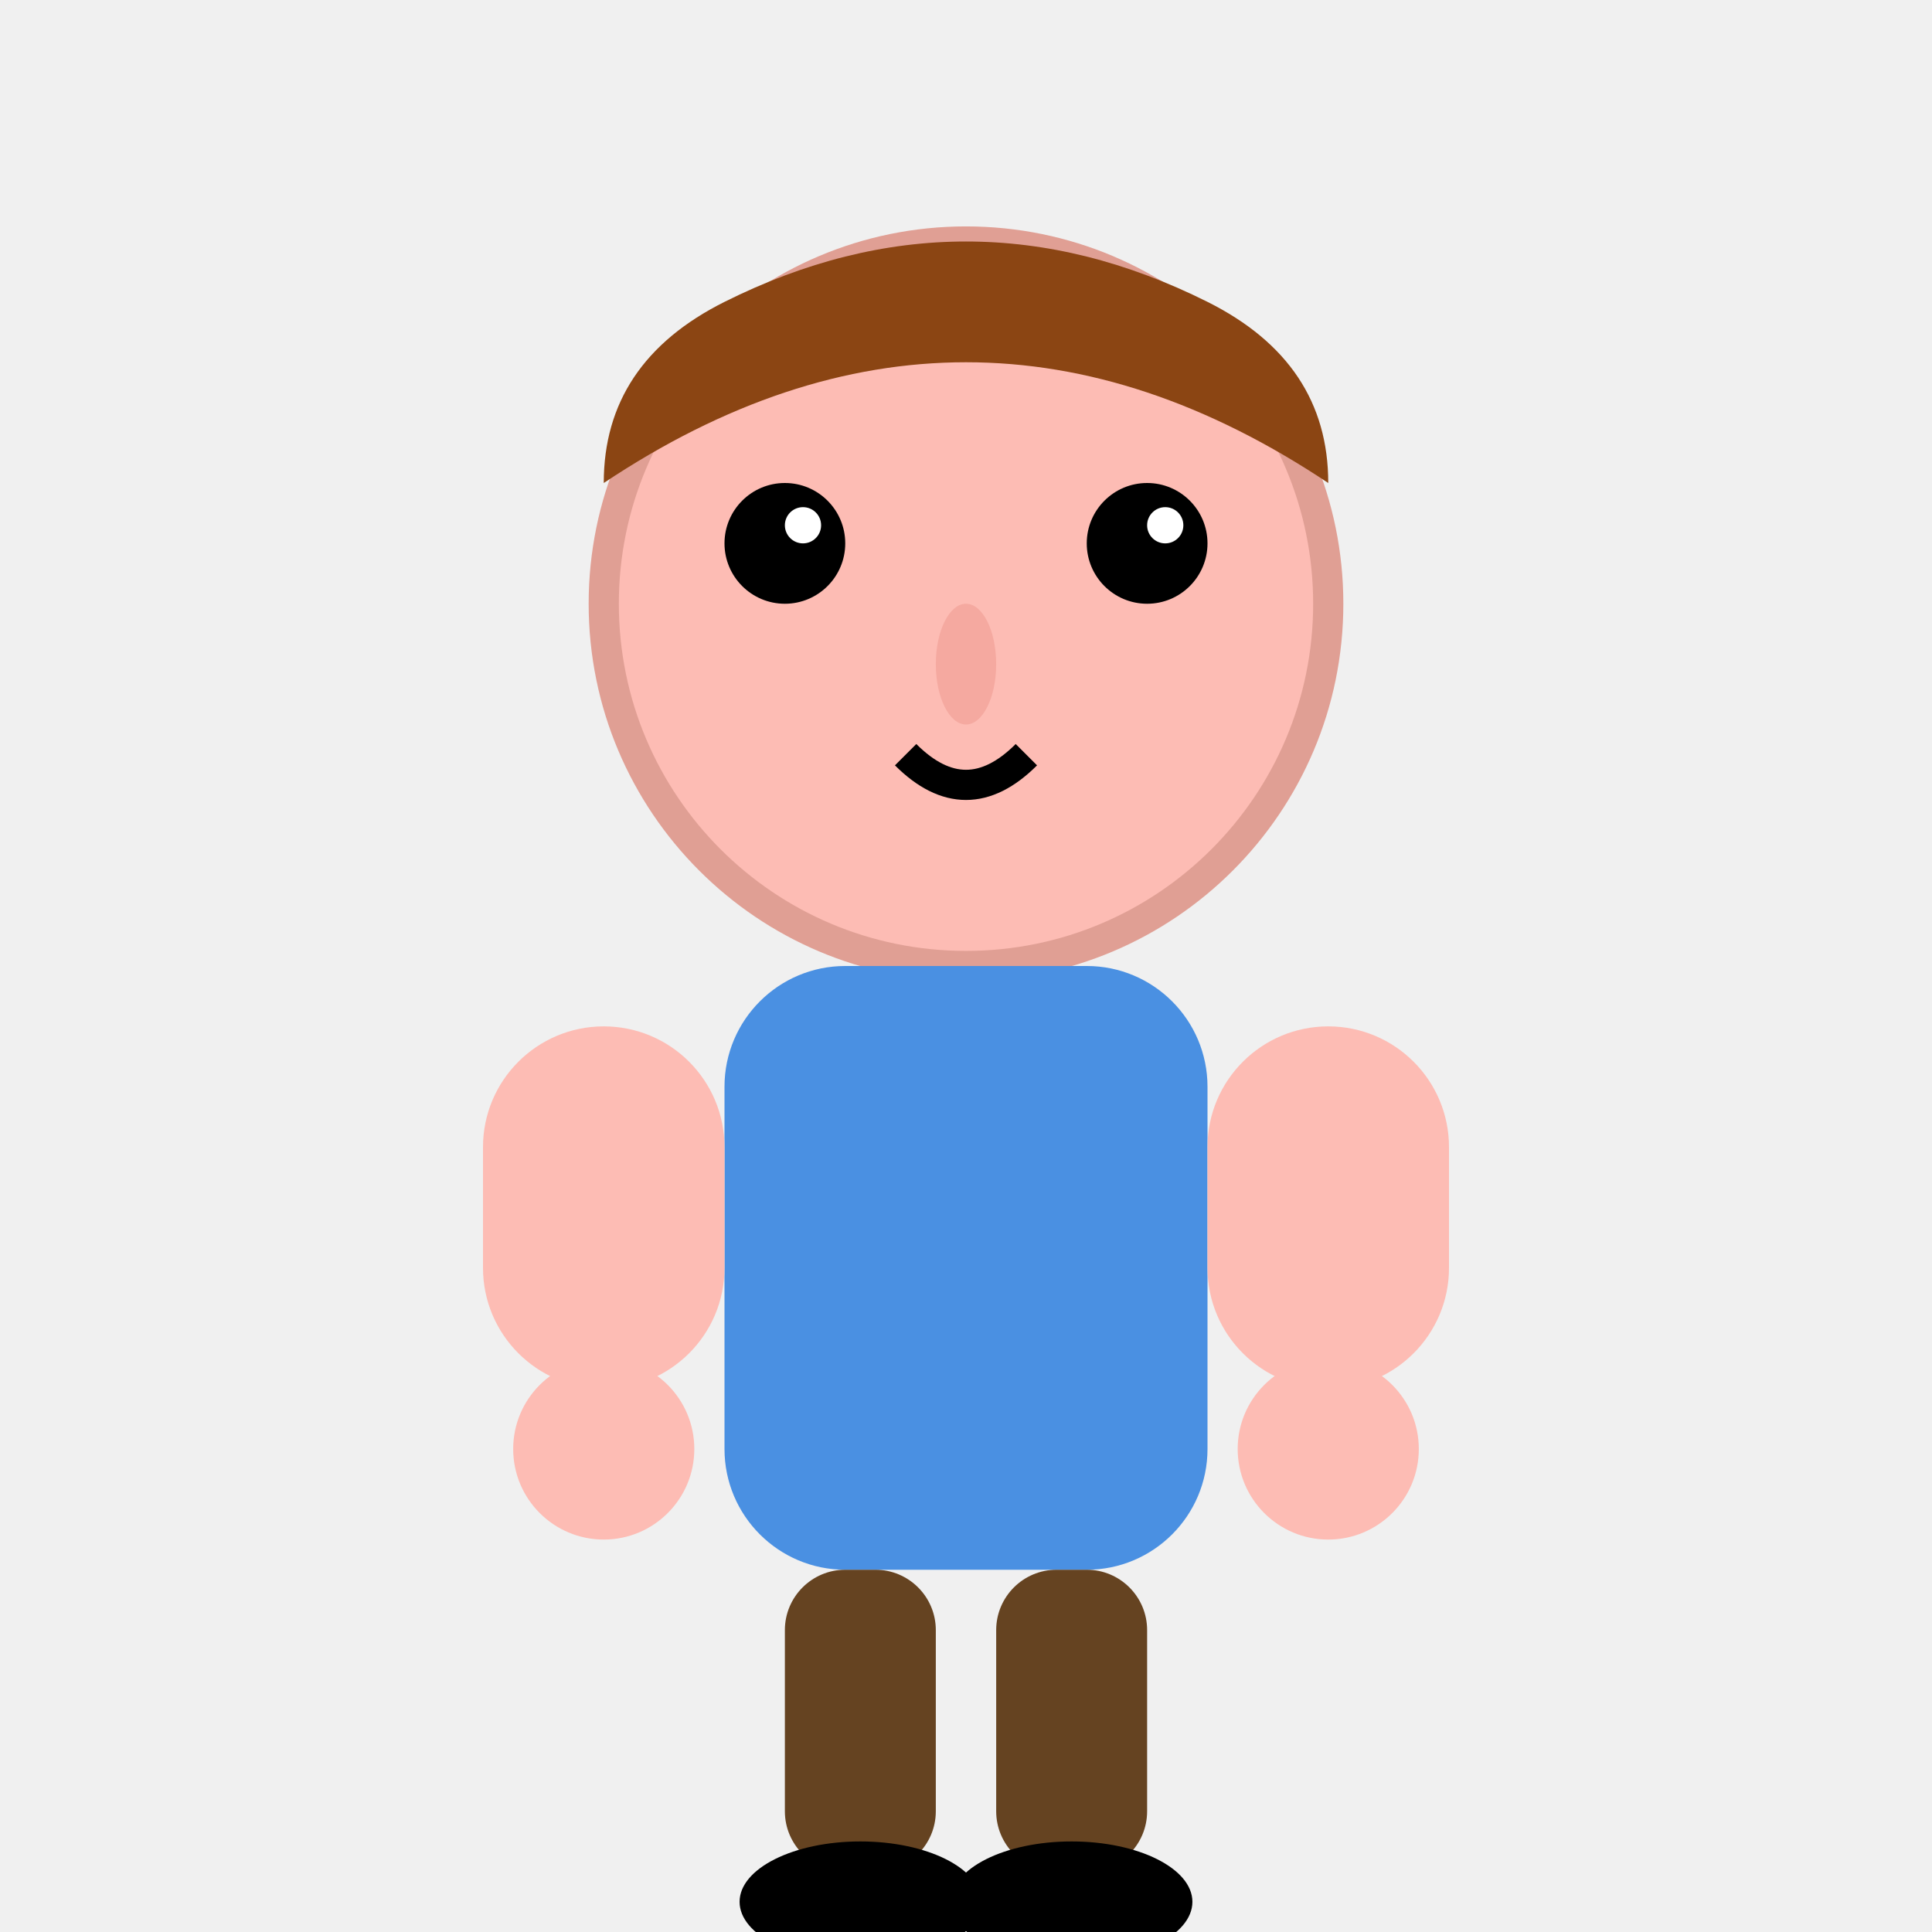
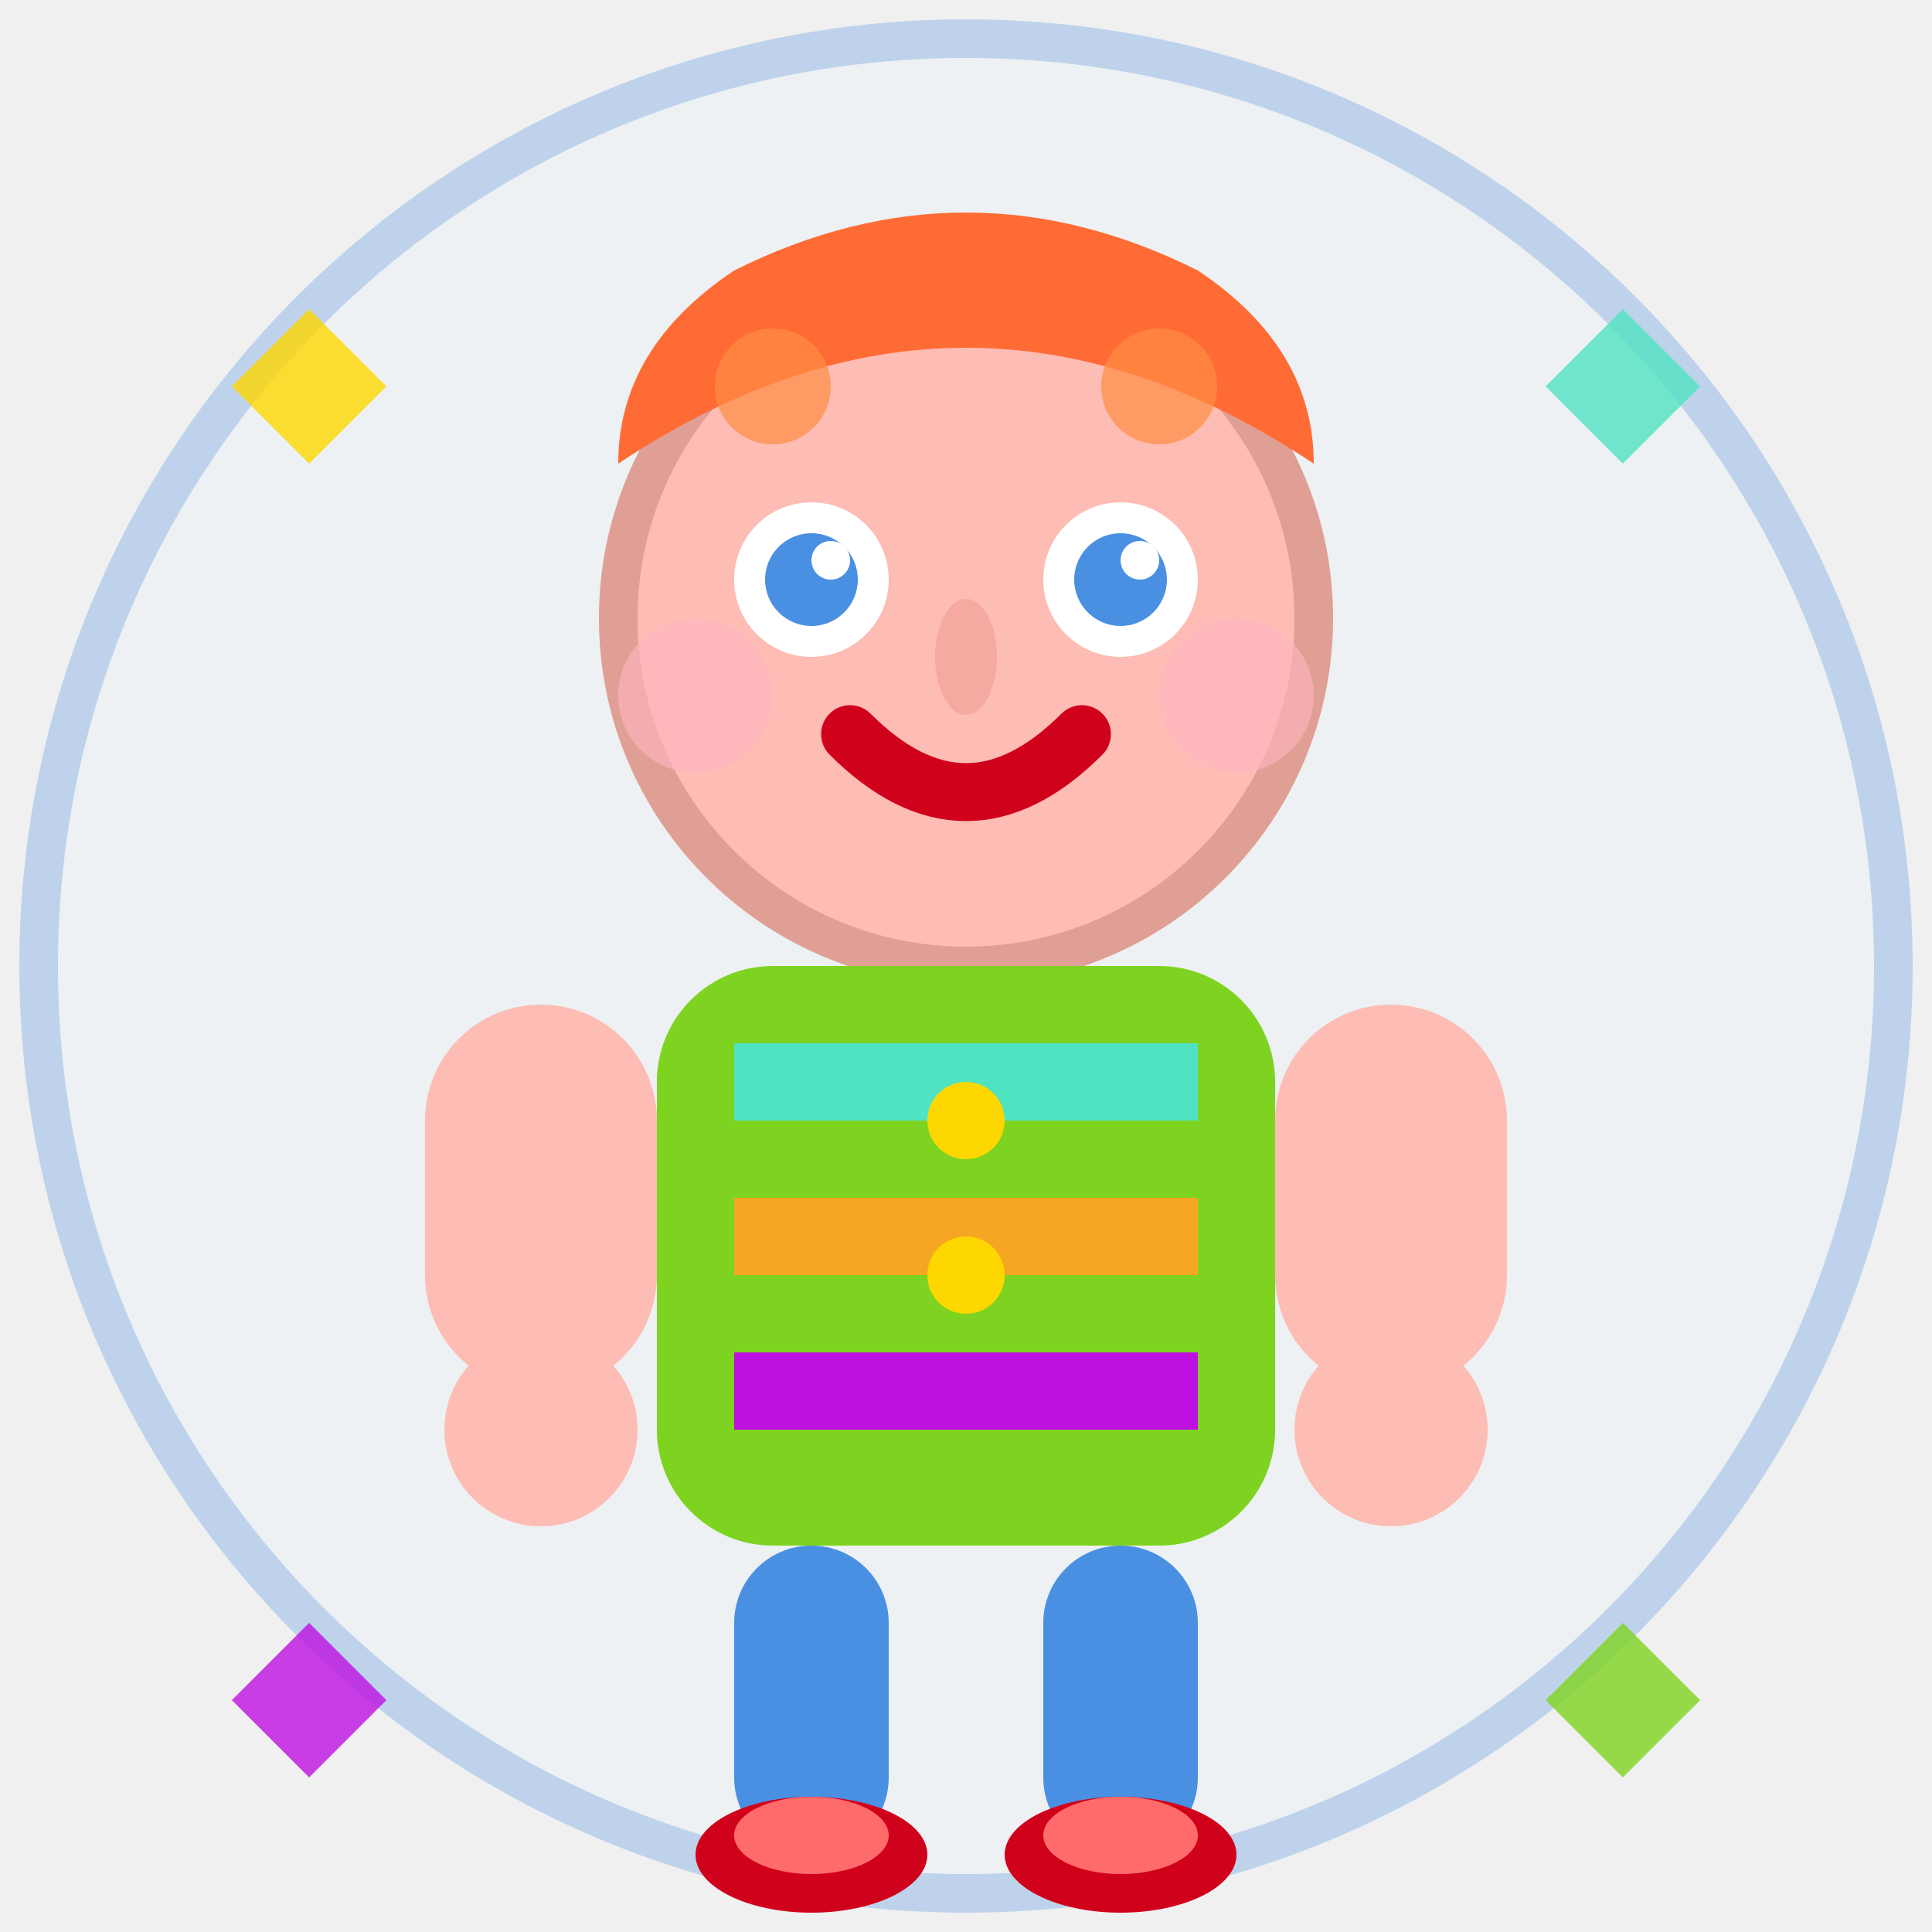
- <svg xmlns="http://www.w3.org/2000/svg" width="32" height="32" viewBox="0 0 32 32">
-   <circle cx="16" cy="10" r="6" fill="#FDBCB4" stroke="#E09F94" stroke-width="0.5" />
-   <path d="M10 8 Q16 4 22 8 Q22 6 20 5 Q16 3 12 5 Q10 6 10 8" fill="#8B4513" />
-   <circle cx="13" cy="9" r="1" fill="#000" />
-   <circle cx="19" cy="9" r="1" fill="#000" />
-   <circle cx="13.3" cy="8.7" r="0.3" fill="#FFF" />
-   <circle cx="19.3" cy="8.7" r="0.3" fill="#FFF" />
-   <ellipse cx="16" cy="11" rx="0.5" ry="1" fill="#F5A9A0" />
-   <path d="M15 12.5 Q16 13.5 17 12.5" stroke="#000" stroke-width="0.5" fill="none" />
-   <rect x="12" y="16" width="8" height="10" rx="2" fill="#4A90E2" />
-   <rect x="8" y="17" width="4" height="6" rx="2" fill="#FDBCB4" />
-   <rect x="20" y="17" width="4" height="6" rx="2" fill="#FDBCB4" />
-   <circle cx="10" cy="24" r="1.5" fill="#FDBCB4" />
-   <circle cx="22" cy="24" r="1.5" fill="#FDBCB4" />
-   <rect x="13" y="26" width="2.5" height="5" rx="1" fill="#654321" />
-   <rect x="16.5" y="26" width="2.5" height="5" rx="1" fill="#654321" />
-   <ellipse cx="14.25" cy="31.5" rx="2" ry="1" fill="#000" />
-   <ellipse cx="17.75" cy="31.5" rx="2" ry="1" fill="#000" />
+ <svg xmlns="http://www.w3.org/2000/svg" width="50" height="50" viewBox="0 0 50 50">
+   <circle cx="25" cy="25" r="24" fill="#E8F4FD" stroke="#4A90E2" stroke-width="1" opacity="0.3" />
+   <circle cx="25" cy="16" r="9" fill="#FDBCB4" stroke="#E09F94" stroke-width="1" />
+   <path d="M16 12 Q25 6 34 12 Q34 9 31 7 Q25 4 19 7 Q16 9 16 12" fill="#FF6B35" />
+   <circle cx="20" cy="10" r="1.5" fill="#FF8C42" opacity="0.7" />
+   <circle cx="30" cy="10" r="1.5" fill="#FF8C42" opacity="0.7" />
+   <circle cx="21" cy="15" r="2" fill="#FFFFFF" />
+   <circle cx="29" cy="15" r="2" fill="#FFFFFF" />
+   <circle cx="21" cy="15" r="1.2" fill="#4A90E2" />
+   <circle cx="29" cy="15" r="1.2" fill="#4A90E2" />
+   <circle cx="21.5" cy="14.5" r="0.5" fill="#FFFFFF" />
+   <circle cx="29.5" cy="14.5" r="0.5" fill="#FFFFFF" />
+   <ellipse cx="25" cy="17" rx="0.8" ry="1.5" fill="#F5A9A0" />
+   <path d="M22 19 Q25 22 28 19" stroke="#D0021B" stroke-width="1.5" fill="none" stroke-linecap="round" />
+   <circle cx="18" cy="18" r="2" fill="#FFB6C1" opacity="0.6" />
+   <circle cx="32" cy="18" r="2" fill="#FFB6C1" opacity="0.6" />
+   <rect x="17" y="25" width="16" height="15" rx="3" fill="#7ED321" />
+   <rect x="19" y="27" width="12" height="2" fill="#50E3C2" />
+   <rect x="19" y="31" width="12" height="2" fill="#F5A623" />
+   <rect x="19" y="35" width="12" height="2" fill="#BD10E0" />
+   <rect x="11" y="26" width="6" height="10" rx="3" fill="#FDBCB4" />
+   <rect x="33" y="26" width="6" height="10" rx="3" fill="#FDBCB4" />
+   <circle cx="14" cy="37" r="2.5" fill="#FDBCB4" />
+   <circle cx="36" cy="37" r="2.5" fill="#FDBCB4" />
+   <rect x="19" y="40" width="4" height="8" rx="2" fill="#4A90E2" />
+   <rect x="27" y="40" width="4" height="8" rx="2" fill="#4A90E2" />
+   <ellipse cx="21" cy="48" rx="3" ry="1.5" fill="#D0021B" />
+   <ellipse cx="29" cy="48" rx="3" ry="1.5" fill="#D0021B" />
+   <ellipse cx="21" cy="47.5" rx="2" ry="1" fill="#FF6B6B" />
+   <ellipse cx="29" cy="47.5" rx="2" ry="1" fill="#FF6B6B" />
+   <circle cx="25" cy="29" r="1" fill="#FFD700" />
+   <circle cx="25" cy="33" r="1" fill="#FFD700" />
+   <path d="M8 8 L10 10 L8 12 L6 10 Z" fill="#FFD700" opacity="0.8" />
+   <path d="M42 8 L44 10 L42 12 L40 10 Z" fill="#50E3C2" opacity="0.8" />
+   <path d="M8 42 L10 44 L8 46 L6 44 Z" fill="#BD10E0" opacity="0.8" />
+   <path d="M42 42 L44 44 L42 46 L40 44 Z" fill="#7ED321" opacity="0.8" />
</svg>
